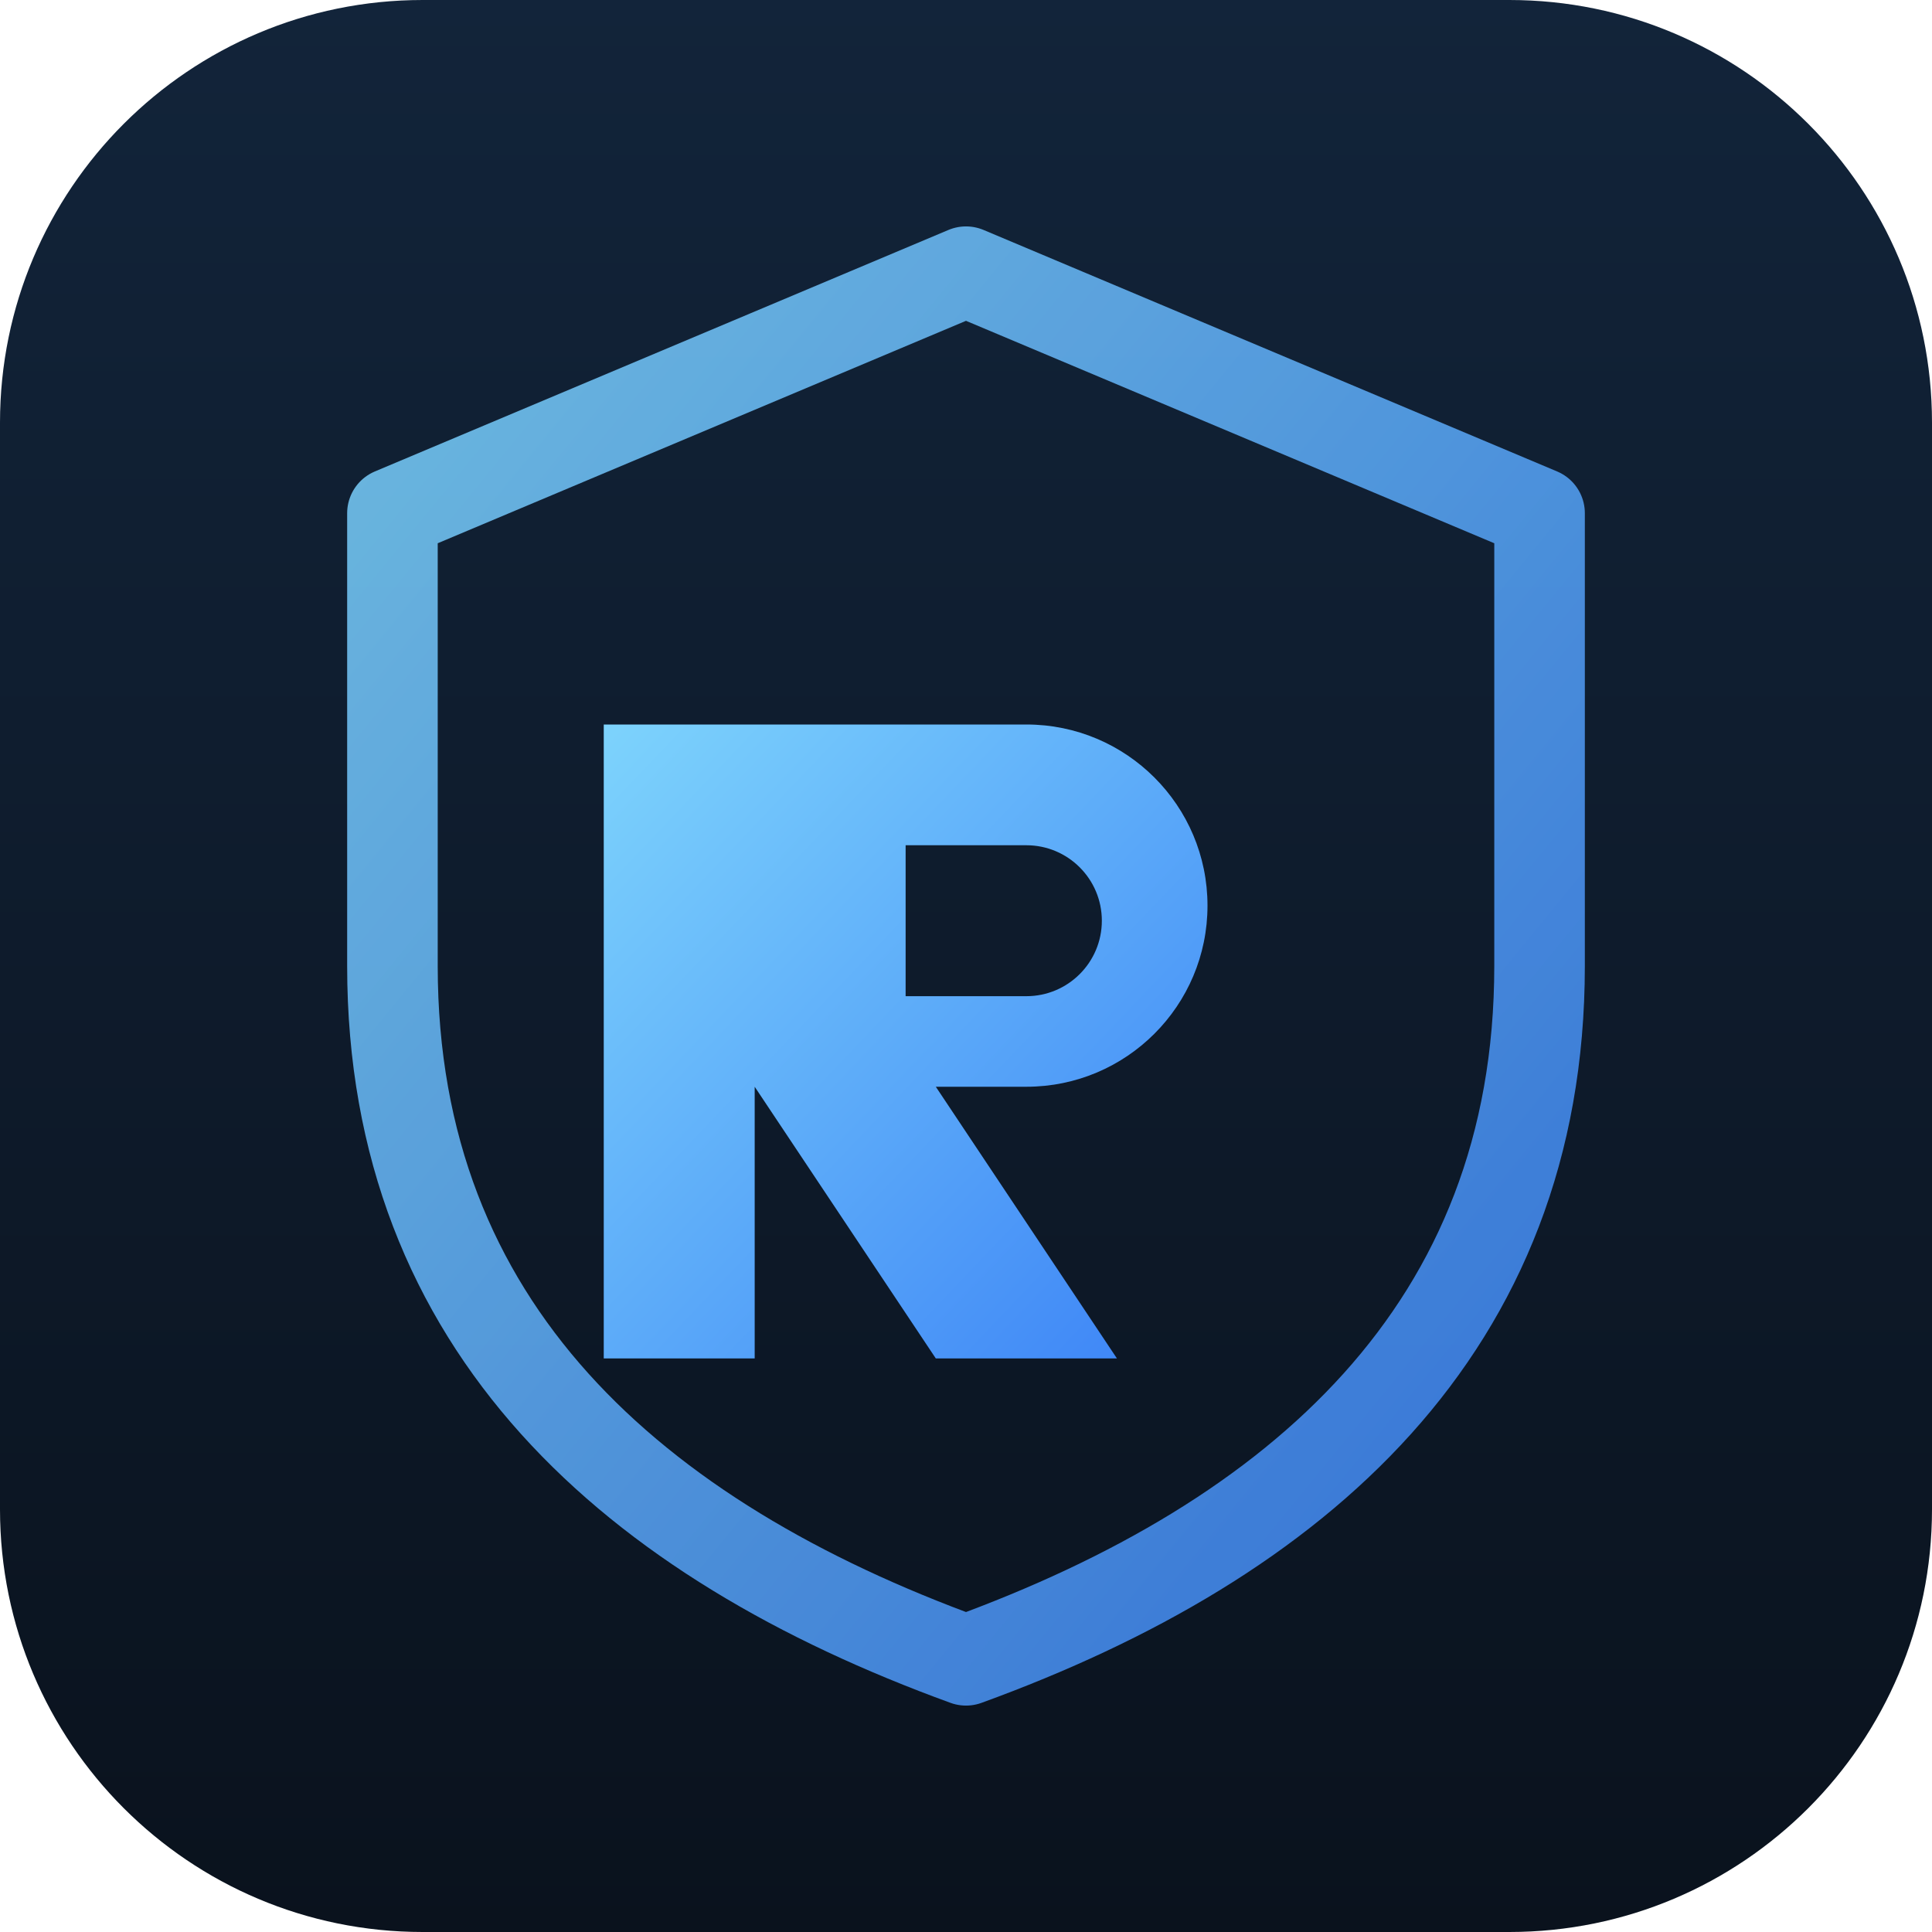
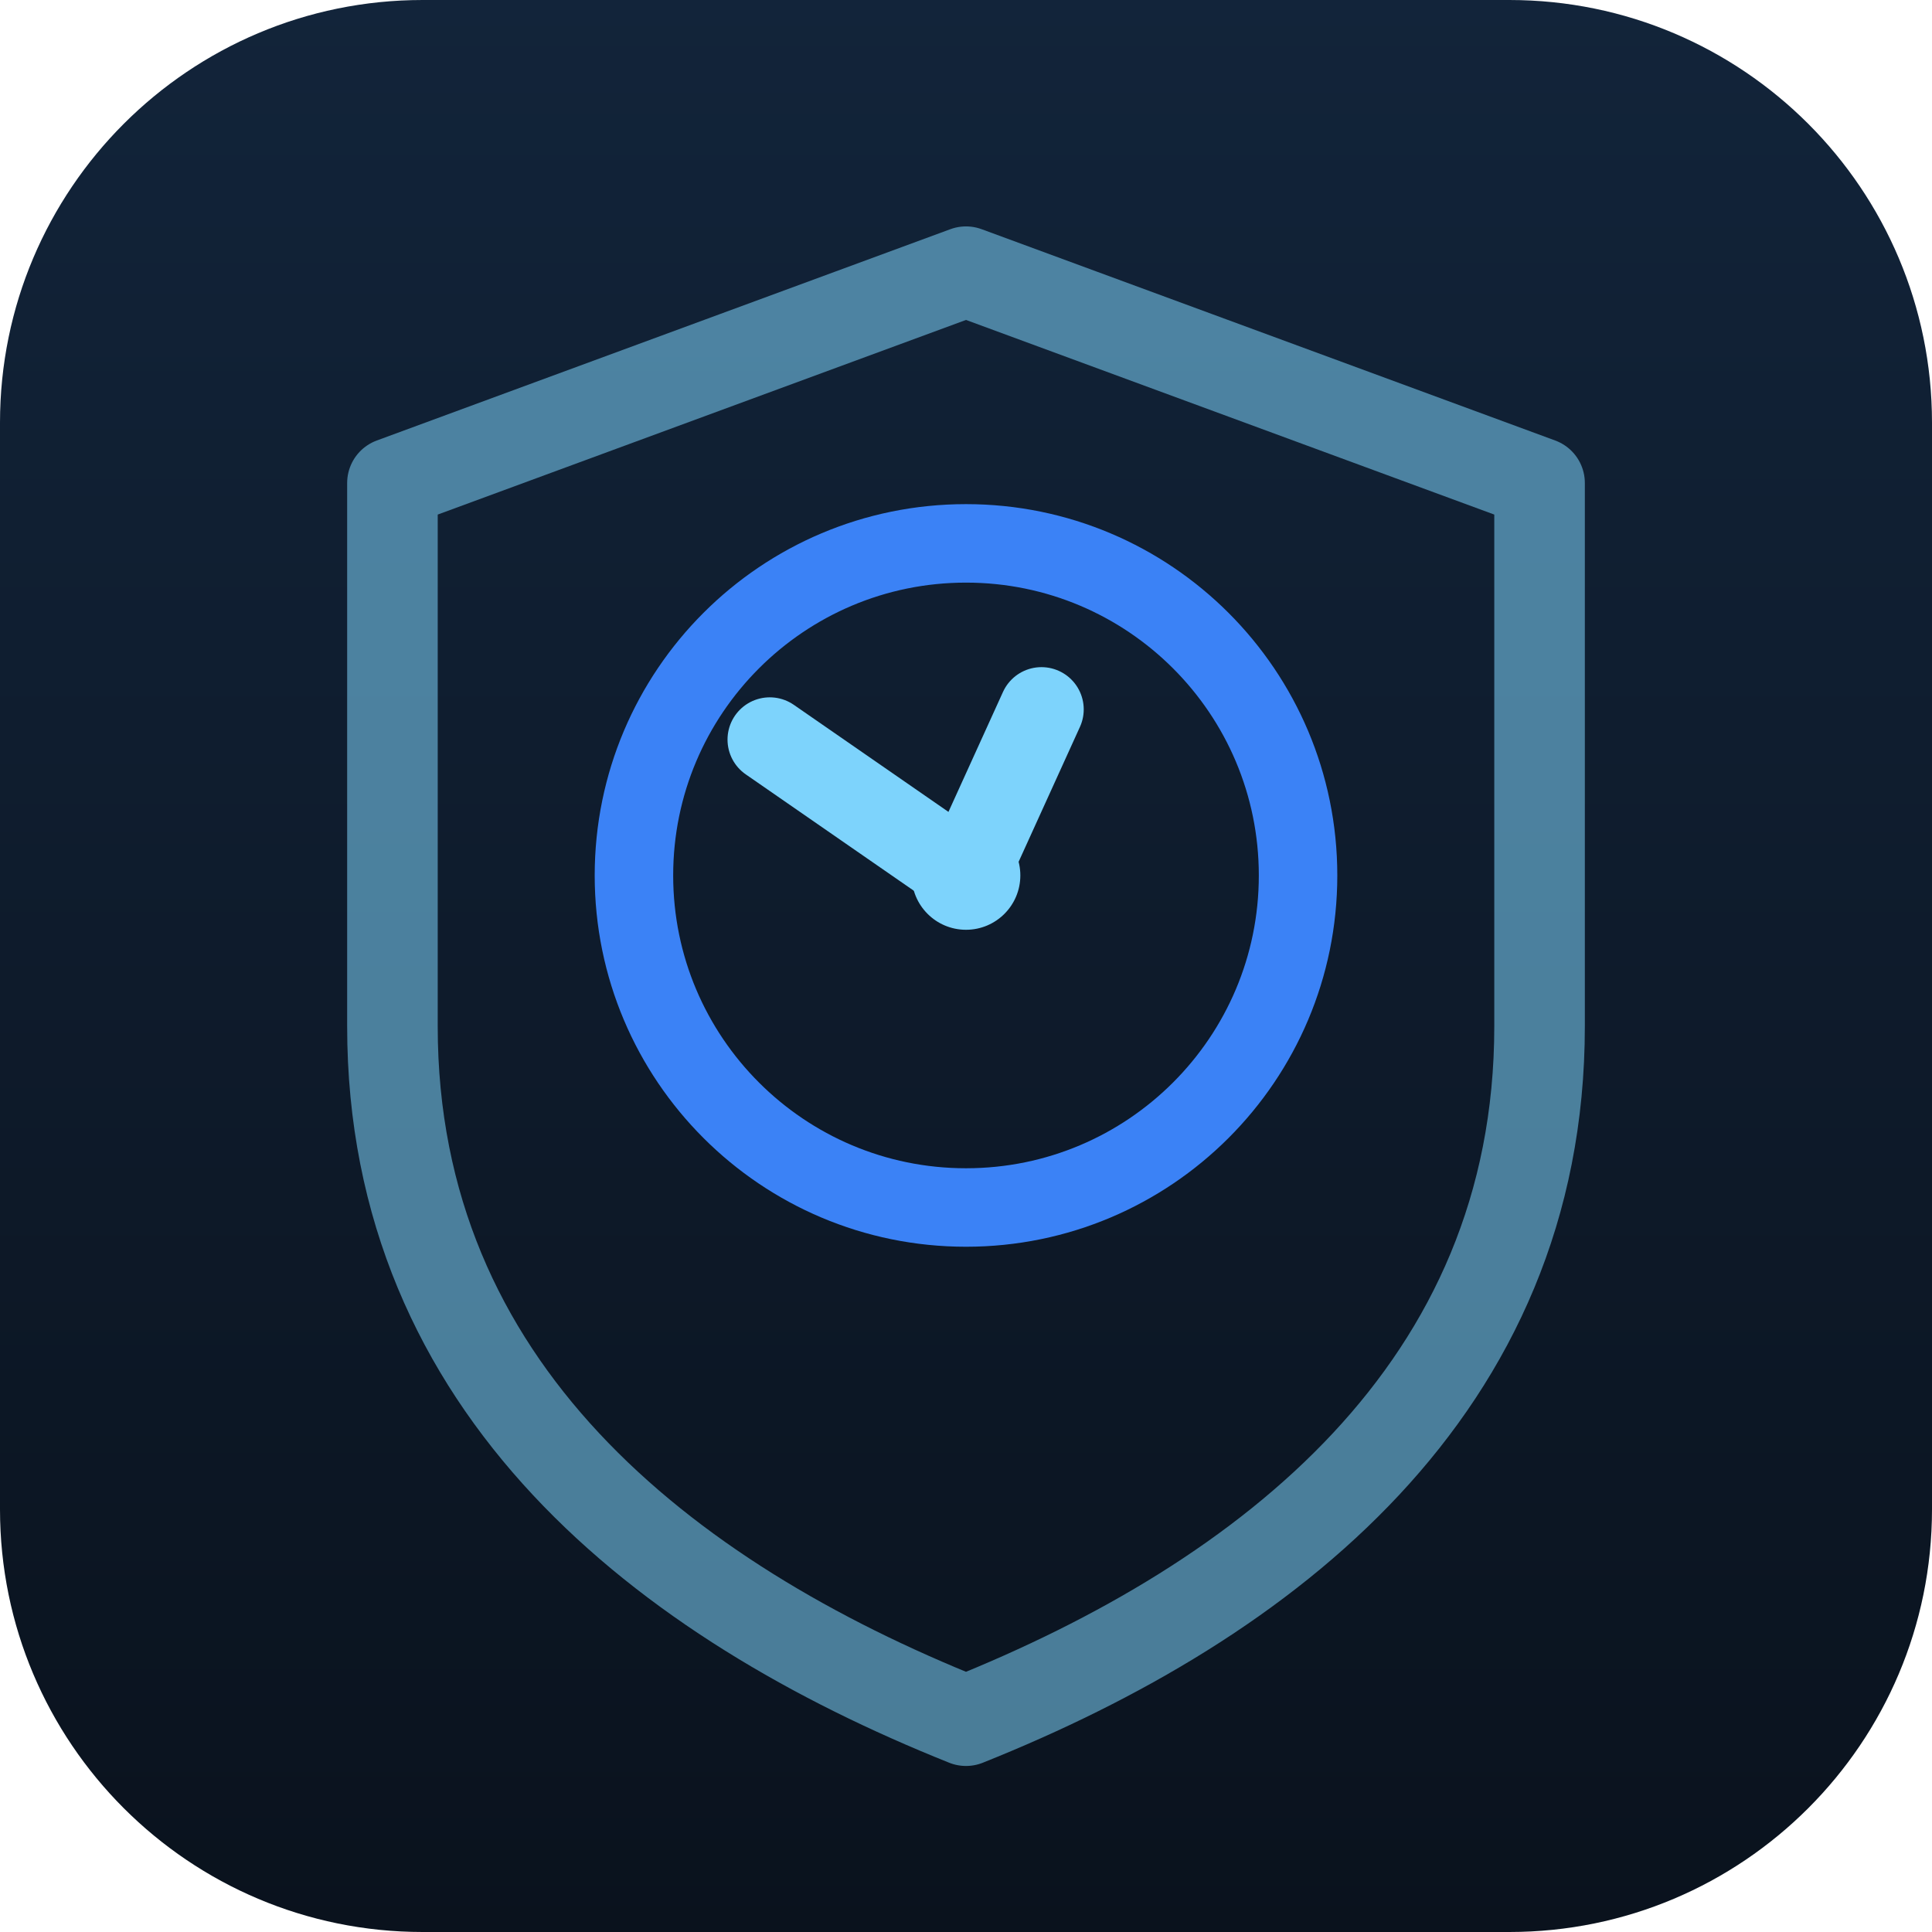
<svg xmlns="http://www.w3.org/2000/svg" viewBox="0 0 64 64" role="img" aria-label="old.ranzlappen.com">
  <defs>
    <linearGradient id="tile" x1="0" y1="0" x2="0" y2="1">
      <stop offset="0" stop-color="#12243a" />
      <stop offset="1" stop-color="#0a121d" />
    </linearGradient>
-     <linearGradient id="mark" x1="0" y1="0" x2="1" y2="1">
-       <stop offset="0" stop-color="#7dd3fc" />
-       <stop offset="1" stop-color="#3b82f6" />
-     </linearGradient>
  </defs>
  <rect width="64" height="64" rx="14" fill="url(#tile)" />
-   <path d="M32 9 L51 17 v15c0 12-8 19-19 23-11-4-19-11-19-23V17Z" fill="none" stroke="url(#mark)" stroke-width="3" stroke-linejoin="round" opacity="0.85" />
-   <path d="M25 24h9a6 6 0 0 1 0 12h-3l6 9h-6l-6-9v9h-5V24Zm5 4v5h4a2.5 2.5 0 0 0 0-5Z" fill="url(#mark)" />
+   <path d="M32 9 L51 16 v18c0 12-9 19-19 23-10-4-19-11-19-23V16Z" fill="none" stroke="#7dd3fc" stroke-width="3" stroke-linejoin="round" opacity="0.55" />
+   <circle cx="32" cy="29" r="11" fill="none" stroke="#3b82f6" stroke-width="2.6" />
+   <path d="M32 29 L25.5 24.5 M32 29 L34.5 23.5" stroke="#7dd3fc" stroke-width="2.8" stroke-linecap="round" />
+   <circle cx="32" cy="29" r="1.8" fill="#7dd3fc" />
</svg>
